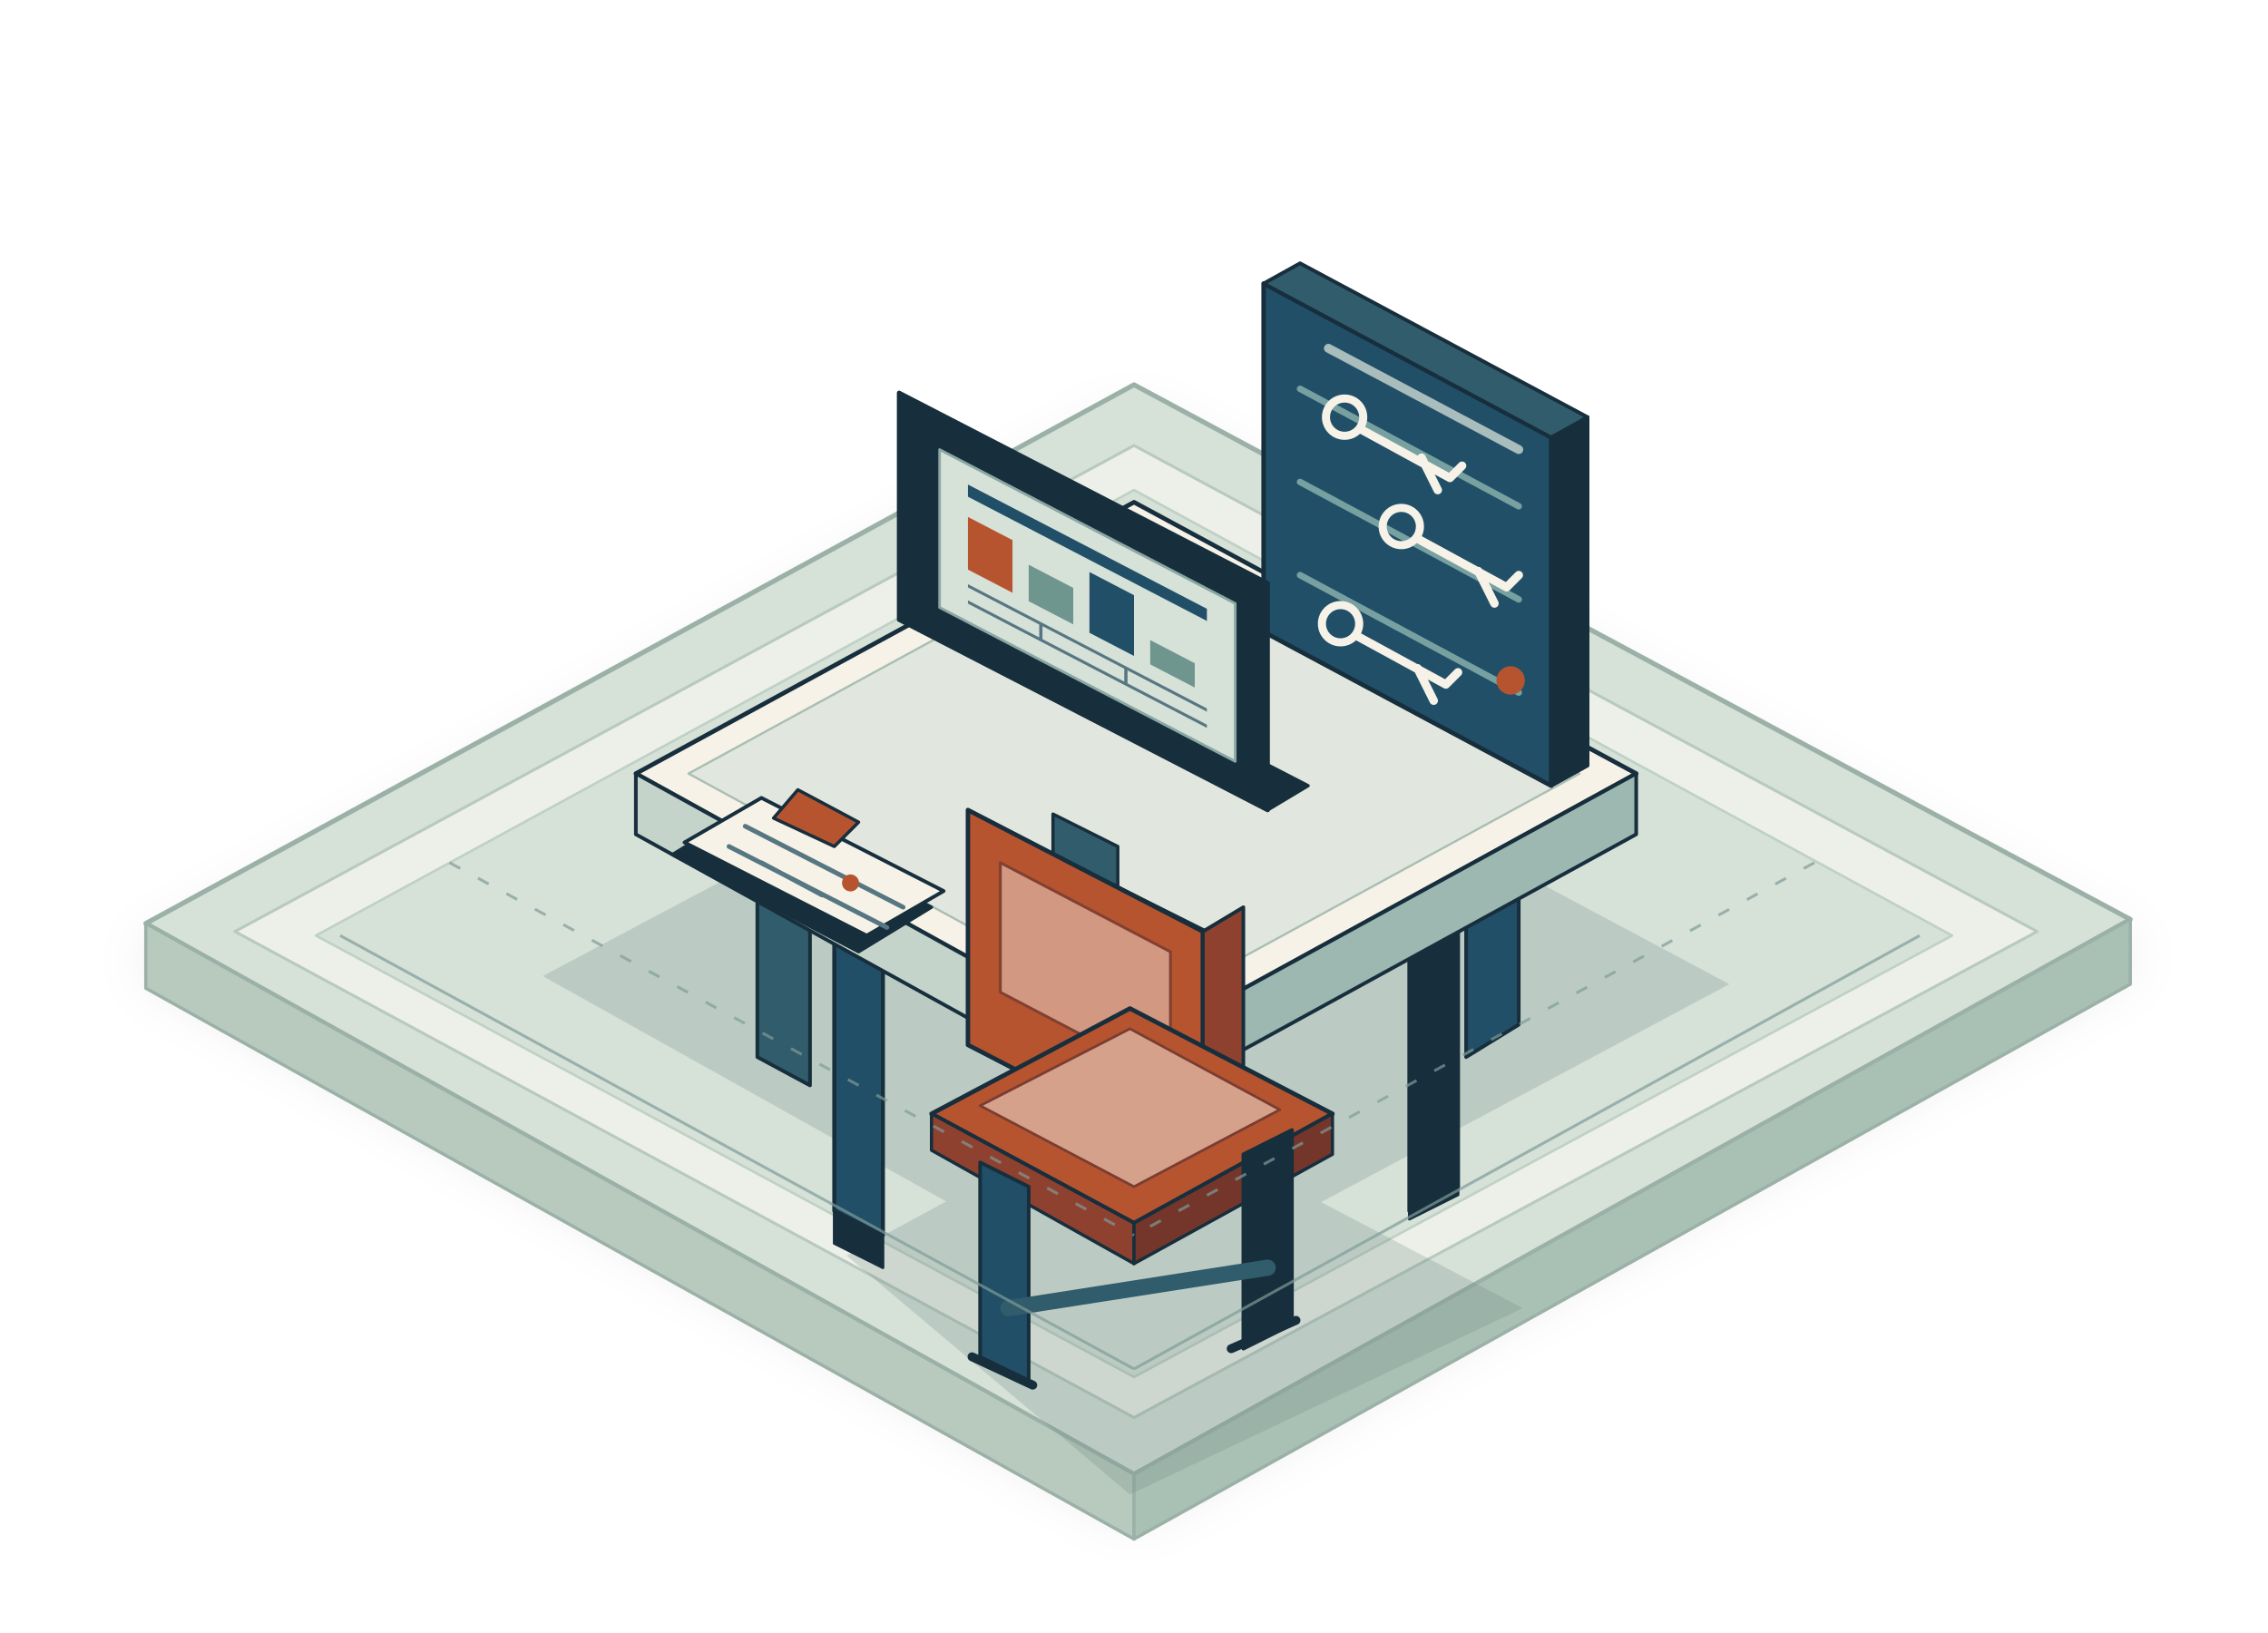
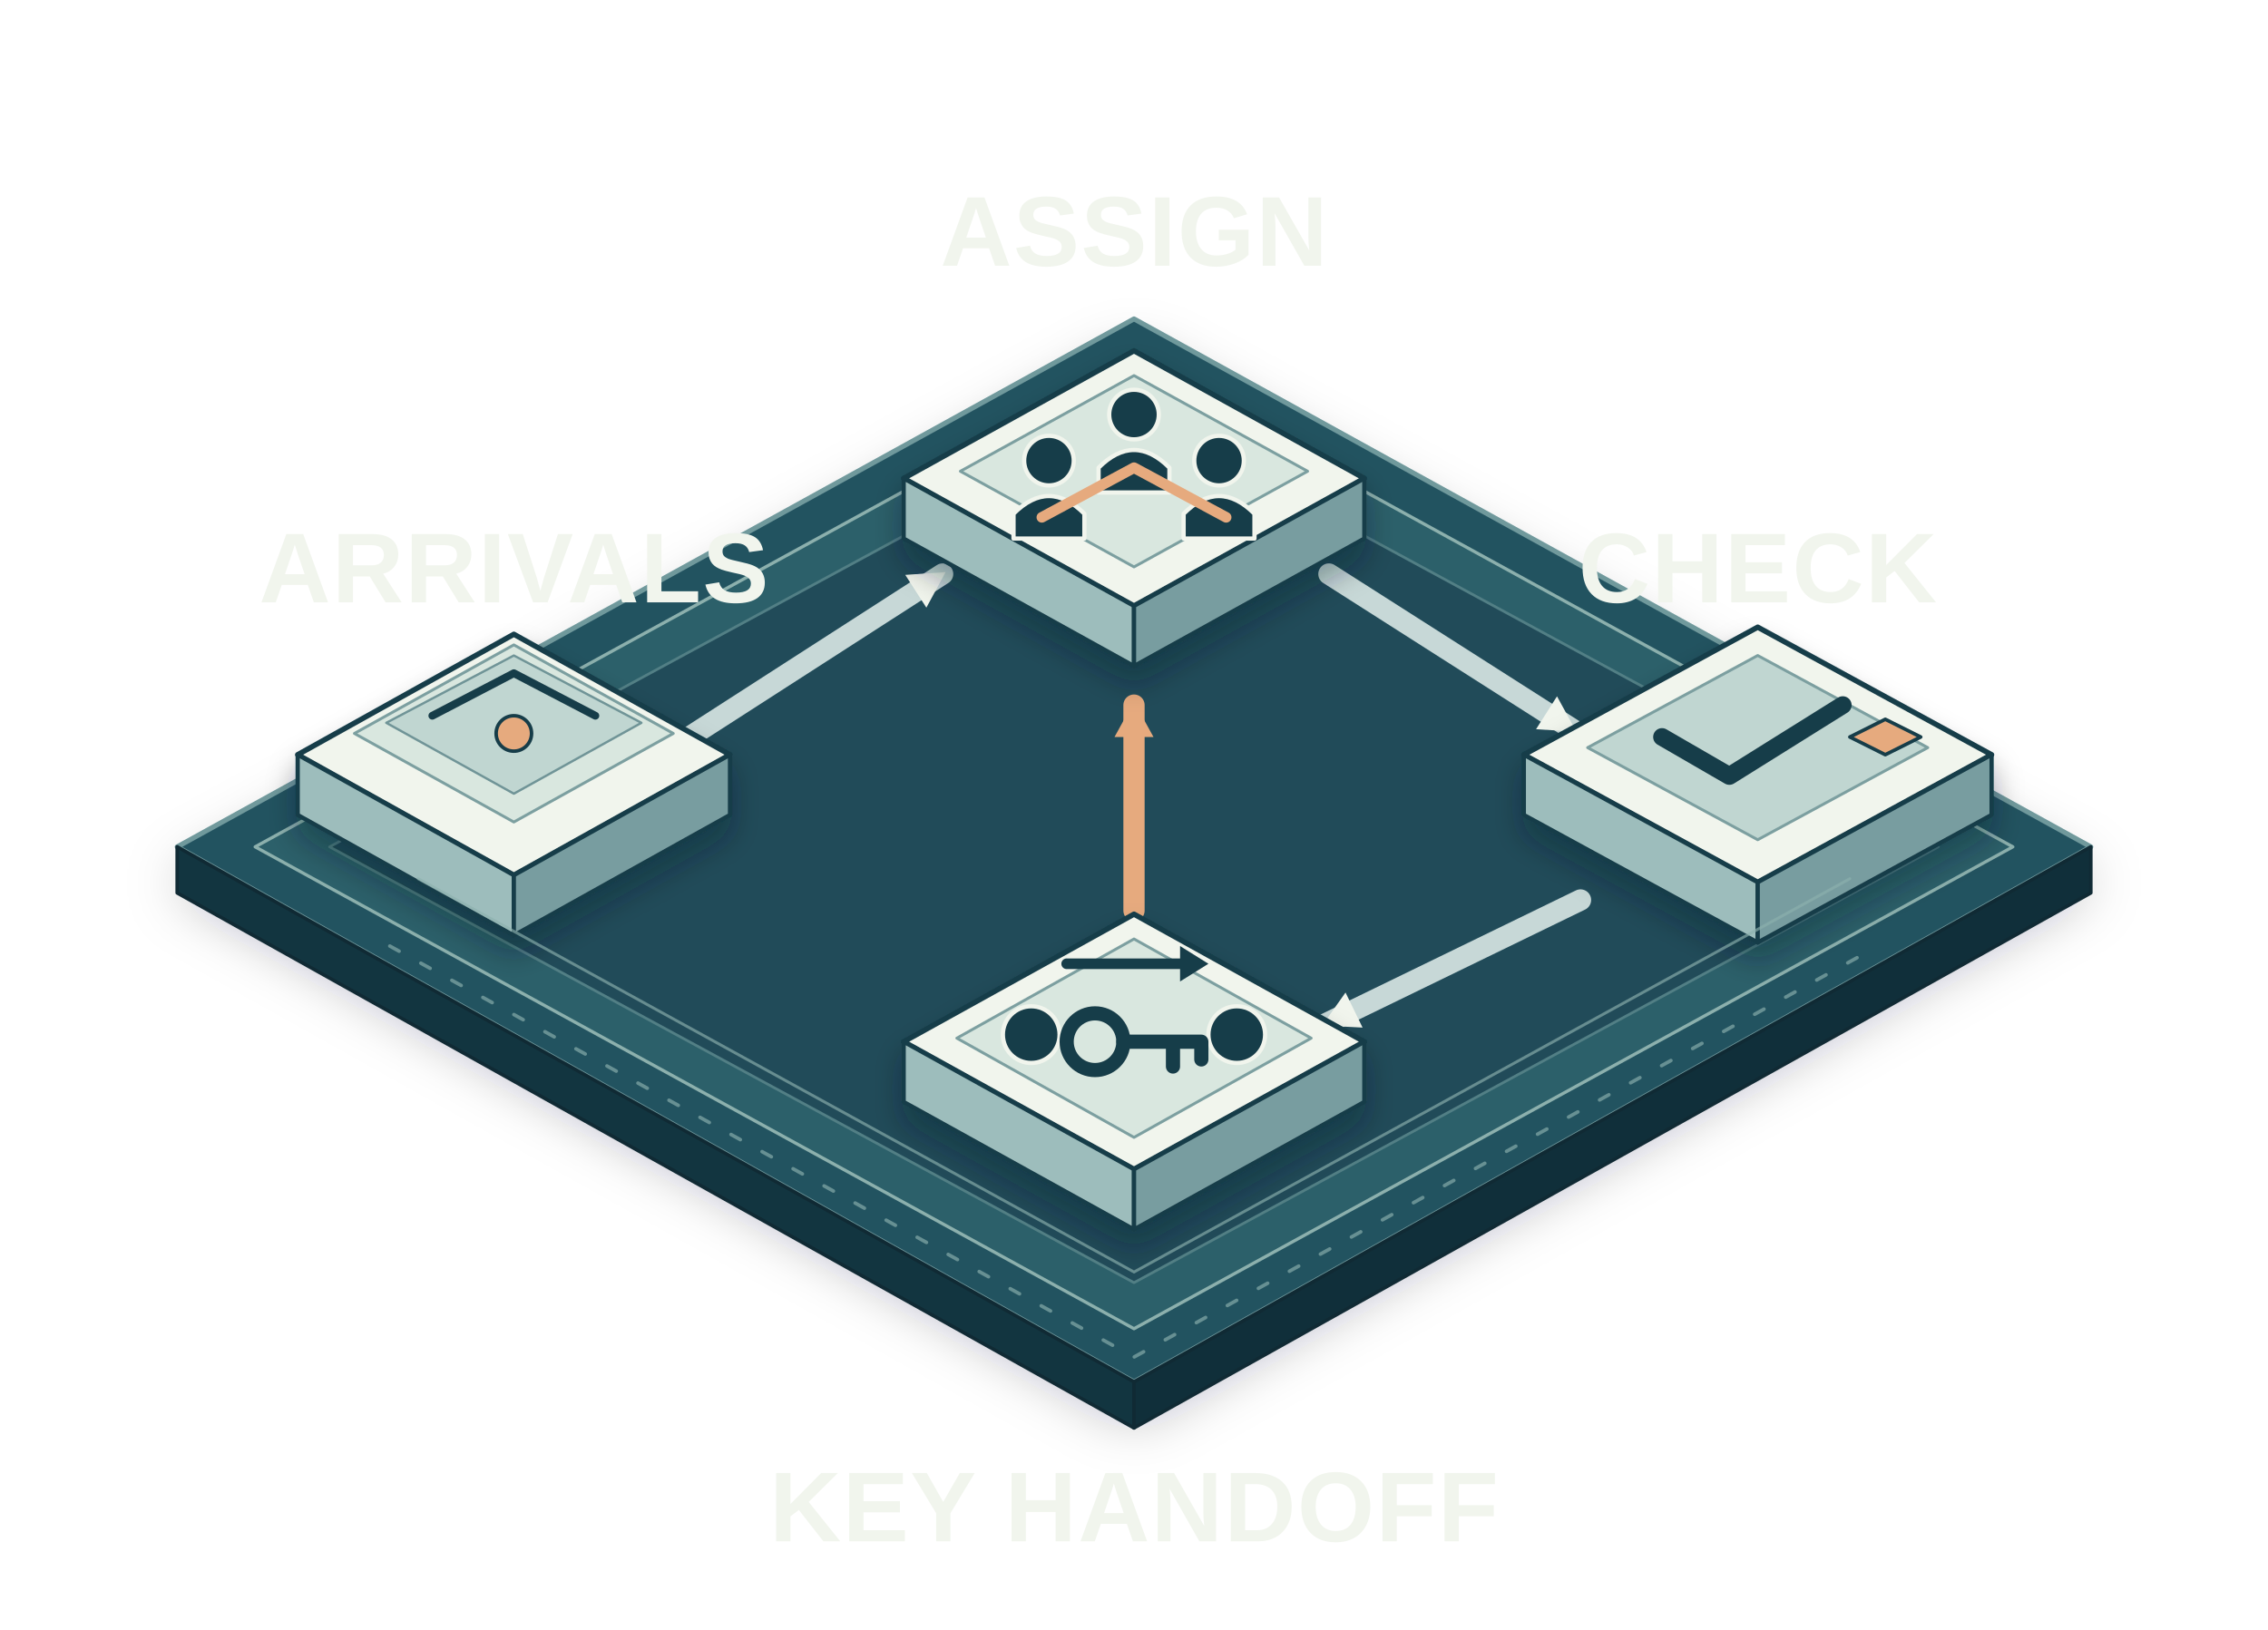
- <svg xmlns="http://www.w3.org/2000/svg" viewBox="40 76 560 403" role="img" aria-labelledby="title desc">
+ <svg xmlns="http://www.w3.org/2000/svg" viewBox="0 0 640 460" role="img" aria-labelledby="operations-title operations-desc" shape-rendering="geometricPrecision">
  <defs>
-     <filter id="soft-shadow" x="-30%" y="-30%" width="160%" height="180%">
-       <feDropShadow dx="0" dy="9" stdDeviation="7" flood-color="#172e3c" flood-opacity=".14" />
+     <filter id="operations-shadow" x="-25%" y="-40%" width="150%" height="190%">
+       <feDropShadow dx="0" dy="10" stdDeviation="8" flood-color="#071e27" flood-opacity=".32" />
    </filter>
-     <filter id="small-shadow" x="-30%" y="-30%" width="160%" height="180%">
-       <feDropShadow dx="0" dy="4" stdDeviation="3" flood-color="#172e3c" flood-opacity=".18" />
+     <filter id="station-shadow" x="-30%" y="-35%" width="160%" height="190%">
+       <feDropShadow dx="0" dy="5" stdDeviation="4" flood-color="#071e27" flood-opacity=".34" />
    </filter>
+     <marker id="route-arrow" markerWidth="13" markerHeight="13" refX="10" refY="6.5" orient="auto" markerUnits="userSpaceOnUse">
+       <path d="M1 1 11 6.5 1 12Z" fill="#f1f5ed" />
+     </marker>
+     <marker id="accent-arrow" markerWidth="13" markerHeight="13" refX="10" refY="6.5" orient="auto" markerUnits="userSpaceOnUse">
+       <path d="M1 1 11 6.5 1 12Z" fill="#e6aa7e" />
+     </marker>
  </defs>
-   <g id="plinth" stroke="#9bb1a8" stroke-linejoin="round">
-     <path d="M76 304 320 171 566 303 320 440Z" fill="#d6e1d8" stroke-width="1.2" filter="url(#soft-shadow)" />
-     <path d="M76 304 320 440V456L76 320Z" fill="#b8cabe" stroke-width=".8" />
-     <path d="M320 440 566 303V319L320 456Z" fill="#a9c0b4" stroke-width=".8" />
-     <path d="M98 306 320 186 543 306 320 426Z" fill="#edf0e8" stroke="#b8c9bf" stroke-width=".7" />
-     <path d="M118 307 320 197 522 307 320 416Z" fill="#d6e1d8" stroke="#bfd0c4" stroke-width=".6" />
-   </g>
-   <g aria-hidden="true" opacity=".25" fill="#6d8982">
-     <path d="M174 317 319 240 467 319 319 398Z" />
-     <path d="M249 386 319 348 416 399 319 445Z" />
-   </g>
-   <g id="desk-frame" stroke="#172e3c" stroke-linejoin="round">
-     <path d="M227 261 240 268V344L227 337Z" fill="#315c6c" stroke-width=".9" />
-     <path d="M402 258 415 251V329L402 337Z" fill="#214f68" stroke-width=".9" />
-     <path d="M246 297 258 303V381L246 375Z" fill="#214f68" stroke-width="1" />
-     <path d="M388 297 400 291V369L388 375Z" fill="#172e3c" stroke-width="1" />
-     <path d="M246 375 258 381 258 389 246 383Z" fill="#172e3c" stroke-width=".7" />
-     <path d="M388 369 400 363 400 371 388 377Z" fill="#172e3c" stroke-width=".7" />
-   </g>
-   <g id="desk-top" stroke="#172e3c" stroke-linejoin="round">
-     <path d="M197 267 320 200 444 267 320 335Z" fill="#f6f2e7" stroke-width="1.1" />
-     <path d="M197 267 320 335V350L197 282Z" fill="#c5d4ca" stroke-width=".9" />
-     <path d="M320 335 444 267V282L320 350Z" fill="#9db7b1" stroke-width=".9" />
-     <path d="M210 267 320 207 430 267 320 327Z" fill="#e1e7de" stroke="#a9beb4" stroke-width=".55" />
-   </g>
-   <g id="key-rack" transform="translate(-30 25)" stroke="#172e3c" stroke-linejoin="round">
-     <path d="M382 207 453 245 462 240 391 202Z" fill="#172e3c" stroke-width=".8" />
-     <path d="M382 207V121L453 159V245Z" fill="#214f68" stroke-width="1.1" />
-     <path d="M453 159 462 154V240L453 245Z" fill="#172e3c" stroke-width=".9" />
-     <path d="M382 121 391 116 462 154 453 159Z" fill="#315c6c" stroke-width=".9" />
-     <path d="M391 147 445 176M391 170 445 199M391 193 445 222" fill="none" stroke="#77a0a0" stroke-width="1.6" stroke-linecap="round" />
-     <path d="M398 137 445 162" fill="none" stroke="#d6e1d8" stroke-width="2.2" stroke-linecap="round" opacity=".75" />
-     <g fill="none" stroke="#f6f2e7" stroke-linecap="round" stroke-linejoin="round">
-       <circle cx="402" cy="154" r="4.6" stroke-width="2" />
-       <path d="M406 157 428 169 431 166M421 164 425 172" stroke-width="2.1" />
-       <circle cx="416" cy="181" r="4.6" stroke-width="2" />
-       <path d="M420 184 442 196 445 193M435 192 439 200" stroke-width="2.1" />
-       <circle cx="401" cy="205" r="4.6" stroke-width="2" />
-       <path d="M405 208 427 220 430 217M420 216 424 224" stroke-width="2.1" />
+   <g transform="translate(0 -55)">
+     <g id="plinth" stroke-linejoin="round">
+       <path d="M50 294 320 145 590 294 320 445Z" fill="#245361" stroke="#6f999c" stroke-width="1.4" filter="url(#operations-shadow)" />
+       <path d="M50 294 320 445V458L50 307Z" fill="#123540" stroke="#102a34" stroke-width="1" />
+       <path d="M320 445 590 294V307L320 458Z" fill="#102f3a" stroke="#102a34" stroke-width="1" />
+       <path d="M72 294 320 158 568 294 320 430Z" fill="#2c606a" stroke="#8cb0ad" stroke-width=".9" />
+       <path d="M93 294 320 171 547 294 320 417Z" fill="#214b59" stroke="#527f85" stroke-width=".75" />
    </g>
-     <circle cx="443" cy="219" r="3.5" fill="#b75430" stroke="none" />
-   </g>
-   <g id="monitor" stroke="#172e3c" stroke-linejoin="round">
-     <path d="M262 229 353 276 363 270 272 223Z" fill="#172e3c" stroke-width=".8" />
-     <path d="M262 229V173L353 220V276Z" fill="#172e3c" stroke-width="1.1" />
-     <path d="M272 226V187L345 225V264Z" fill="#d6e1d8" stroke="#8ba7a3" stroke-width=".65" />
-     <g transform="matrix(1 .52 0 1 272 187)" stroke="none">
-       <rect x="7" y="5" width="59" height="3" fill="#214f68" />
-       <rect x="7" y="13" width="11" height="13" fill="#b75430" />
-       <rect x="22" y="17" width="11" height="9" fill="#6e958e" />
-       <rect x="37" y="11" width="11" height="15" fill="#214f68" />
-       <rect x="52" y="20" width="11" height="6" fill="#6e958e" />
-       <path d="M7 30H66M7 34H66M25 30V34M46 30V34" fill="none" stroke="#567681" stroke-width=".8" />
+     <g id="route" fill="none" stroke="#c7d8d7" stroke-width="6" stroke-linecap="round" stroke-linejoin="round" marker-end="url(#route-arrow)">
+       <path d="M193 264 266 217" />
+       <path d="M375 217 444 261" />
+       <path d="M446 309 374 344" />
+       <path d="M320 312V254" stroke="#e6aa7e" marker-end="url(#accent-arrow)" />
    </g>
-     <path d="M300 277 316 285V300L300 292Z" fill="#315c6c" stroke-width=".8" />
-     <path d="M287 296 329 317 344 309 302 288Z" fill="#172e3c" stroke-width=".8" />
-     <path d="M293 292 323 307" stroke="#d6e1d8" stroke-width="2.2" stroke-linecap="round" />
-   </g>
-   <g id="clipboard" stroke="#172e3c" stroke-linejoin="round">
-     <path d="M224 276 270 300 252 311 206 287Z" fill="#172e3c" stroke-width=".8" />
-     <path d="M228 273 273 296 254 307 209 284Z" fill="#f6f2e7" stroke-width=".9" />
-     <path d="M237 271 252 279 246 285 231 278Z" fill="#b75430" stroke-width=".8" />
-     <path d="M220 285 259 305M224 280 263 300M228 289 243 297" fill="none" stroke="#567681" stroke-width="1.15" stroke-linecap="round" />
-     <circle cx="250" cy="294" r="2.1" fill="#b75430" stroke="none" />
-   </g>
-   <g id="chair" stroke="#172e3c" stroke-linejoin="round">
-     <path d="M279 334 337 364 347 358 289 328Z" fill="#172e3c" stroke-width=".8" />
-     <path d="M279 334V276L337 306V364Z" fill="#b75430" stroke-width="1.1" />
-     <path d="M337 306 347 300V358L337 364Z" fill="#8f412f" stroke-width=".9" />
-     <path d="M287 321V289L329 311V343Z" fill="#d6a18b" stroke="#7a3d31" stroke-width=".7" opacity=".88" />
-     <path d="M270 351 319 325 369 351 320 378Z" fill="#b75430" stroke-width="1.1" />
-     <path d="M270 351 320 378V388L270 360Z" fill="#8f412f" stroke-width=".8" />
-     <path d="M320 378 369 351V361L320 388Z" fill="#74362b" stroke-width=".8" />
-     <path d="M282 349 319 330 356 350 320 369Z" fill="#d6a18b" stroke="#7a3d31" stroke-width=".65" />
-     <path d="M282 363 294 369V417L282 411Z" fill="#214f68" stroke-width=".9" />
-     <path d="M347 361 359 355V403L347 409Z" fill="#172e3c" stroke-width=".9" />
-     <path d="M289 399 353 389" fill="none" stroke="#315c6c" stroke-width="4" stroke-linecap="round" />
-     <path d="M280 411 295 418M344 409 360 402" fill="none" stroke="#172e3c" stroke-width="2.2" stroke-linecap="round" />
-   </g>
-   <g aria-hidden="true" fill="none" stroke="#7e9b98" stroke-width=".7" opacity=".7">
-     <path d="M124 307 320 414M514 307 320 414" />
-     <path d="M151 289 320 381M488 289 320 381" stroke-dasharray="3 5" />
+     <g id="arrivals" filter="url(#station-shadow)" stroke-linejoin="round">
+       <path d="M84 268 145 234 206 268 145 302Z" fill="#f1f5ed" stroke="#183c48" stroke-width="1.5" />
+       <path d="M84 268 145 302V319L84 285Z" fill="#9dbdbc" stroke="#183c48" stroke-width="1.2" />
+       <path d="M145 302 206 268V285L145 319Z" fill="#789da0" stroke="#183c48" stroke-width="1.2" />
+       <path d="M100 262 145 237 190 262 145 287Z" fill="#d9e7df" stroke="#7c9fa0" stroke-width=".8" />
+       <path d="M109 259 145 240 181 259 145 279Z" fill="#c0d6d1" stroke="#6f9497" stroke-width=".65" />
+       <path d="M122 257 145 245 168 257" fill="none" stroke="#183c48" stroke-width="2.2" stroke-linecap="round" />
+       <circle cx="145" cy="262" r="5" fill="#e6aa7e" stroke="#183c48" stroke-width="1" />
+     </g>
+     <g id="assign" filter="url(#station-shadow)" stroke-linejoin="round">
+       <path d="M255 190 320 154 385 190 320 226Z" fill="#f1f5ed" stroke="#183c48" stroke-width="1.5" />
+       <path d="M255 190 320 226V243L255 207Z" fill="#9dbdbc" stroke="#183c48" stroke-width="1.2" />
+       <path d="M320 226 385 190V207L320 243Z" fill="#789da0" stroke="#183c48" stroke-width="1.2" />
+       <path d="M271 188 320 161 369 188 320 215Z" fill="#d9e7df" stroke="#7c9fa0" stroke-width=".8" />
+       <g fill="#183c48" stroke="#f1f5ed" stroke-width="1.2">
+         <circle cx="296" cy="185" r="7" />
+         <path d="M286 200Q296 190 306 200V207H286Z" />
+         <circle cx="320" cy="172" r="7" />
+         <path d="M310 187Q320 177 330 187V194H310Z" />
+         <circle cx="344" cy="185" r="7" />
+         <path d="M334 200Q344 190 354 200V207H334Z" />
+       </g>
+       <path d="M294 201 320 187 346 201" fill="none" stroke="#e6aa7e" stroke-width="3" stroke-linecap="round" />
+     </g>
+     <g id="check" filter="url(#station-shadow)" stroke-linejoin="round">
+       <path d="M430 268 496 232 562 268 496 304Z" fill="#f1f5ed" stroke="#183c48" stroke-width="1.5" />
+       <path d="M430 268 496 304V321L430 285Z" fill="#9dbdbc" stroke="#183c48" stroke-width="1.2" />
+       <path d="M496 304 562 268V285L496 321Z" fill="#789da0" stroke="#183c48" stroke-width="1.2" />
+       <path d="M448 266 496 240 544 266 496 292Z" fill="#c0d6d1" stroke="#7c9fa0" stroke-width=".8" />
+       <path d="M469 263 488 274 520 254" fill="none" stroke="#183c48" stroke-width="5" stroke-linecap="round" stroke-linejoin="round" />
+       <path d="M532 258 542 263 532 268 522 263Z" fill="#e6aa7e" stroke="#183c48" stroke-width="1" />
+     </g>
+     <g id="key-handoff" filter="url(#station-shadow)" stroke-linejoin="round" stroke-linecap="round">
+       <path d="M255 349 320 313 385 349 320 385Z" fill="#f1f5ed" stroke="#183c48" stroke-width="1.5" />
+       <path d="M255 349 320 385V402L255 366Z" fill="#9dbdbc" stroke="#183c48" stroke-width="1.2" />
+       <path d="M320 385 385 349V366L320 402Z" fill="#789da0" stroke="#183c48" stroke-width="1.2" />
+       <path d="M270 348 320 320 370 348 320 376Z" fill="#d9e7df" stroke="#7c9fa0" stroke-width=".8" />
+       <circle cx="291" cy="347" r="8" fill="#183c48" stroke="#f1f5ed" stroke-width="1.2" />
+       <circle cx="349" cy="347" r="8" fill="#183c48" stroke="#f1f5ed" stroke-width="1.2" />
+       <path d="M301 327H337" fill="none" stroke="#183c48" stroke-width="3" />
+       <path d="M333 322 341 327 333 332Z" fill="#183c48" />
+       <g fill="none" stroke="#183c48" stroke-width="4">
+         <circle cx="309" cy="349" r="8" />
+         <path d="M317 349H339M331 349V356M339 349V354" />
+       </g>
+     </g>
+     <g aria-hidden="true" fill="none" stroke="#8cb0ad" stroke-linecap="round" opacity=".65">
+       <path d="M110 322 320 438 530 322" stroke-width="1" stroke-dasharray="3 7" />
+       <path d="M118 303 320 414 522 303" stroke-width=".8" />
+     </g>
+     <g font-family="Arial, sans-serif" font-size="28" font-weight="700" letter-spacing=".4" text-anchor="middle" fill="#f1f5ed">
+       <text x="145" y="225">ARRIVALS</text>
+       <text x="320" y="130">ASSIGN</text>
+       <text x="496" y="225">CHECK</text>
+       <text x="320" y="490">KEY HANDOFF</text>
+     </g>
  </g>
</svg>
